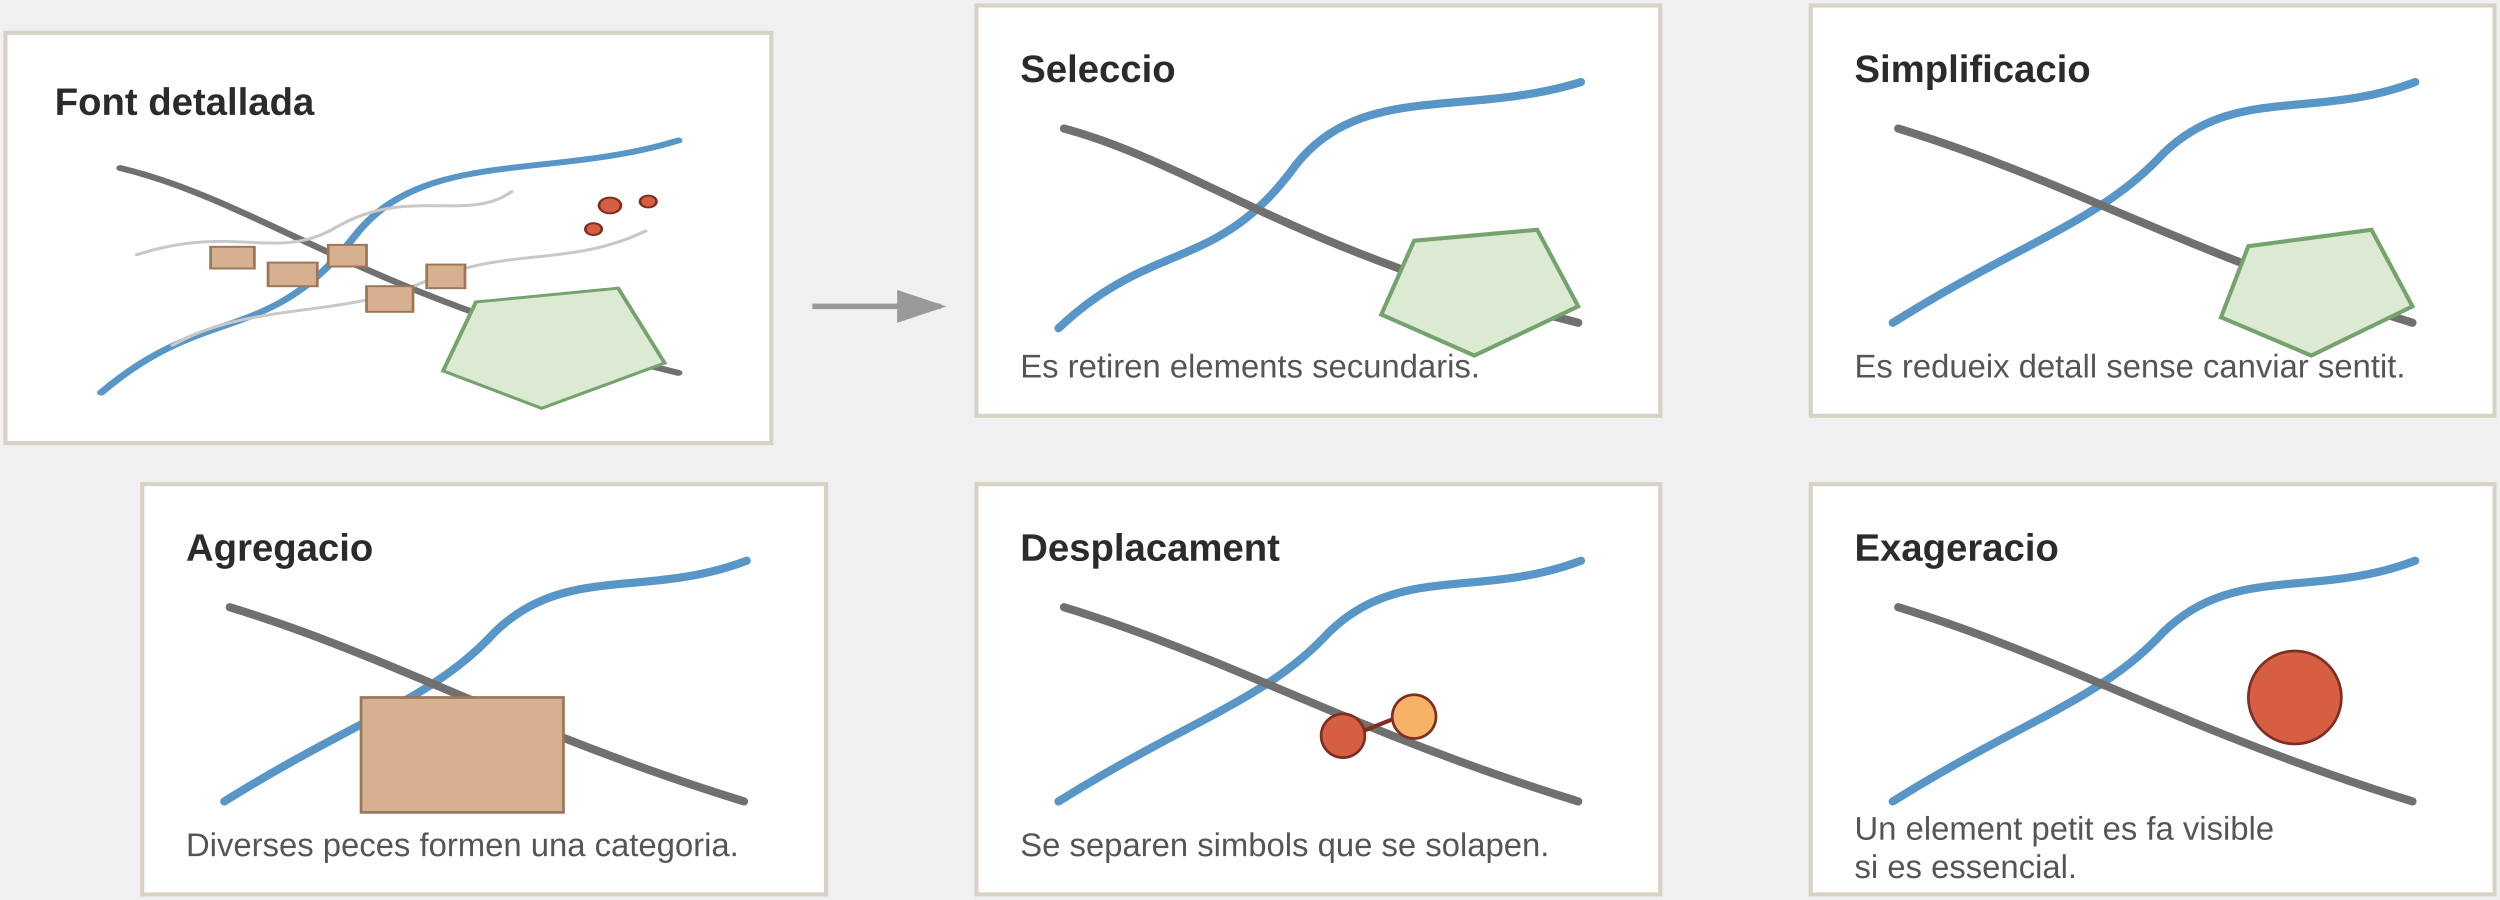
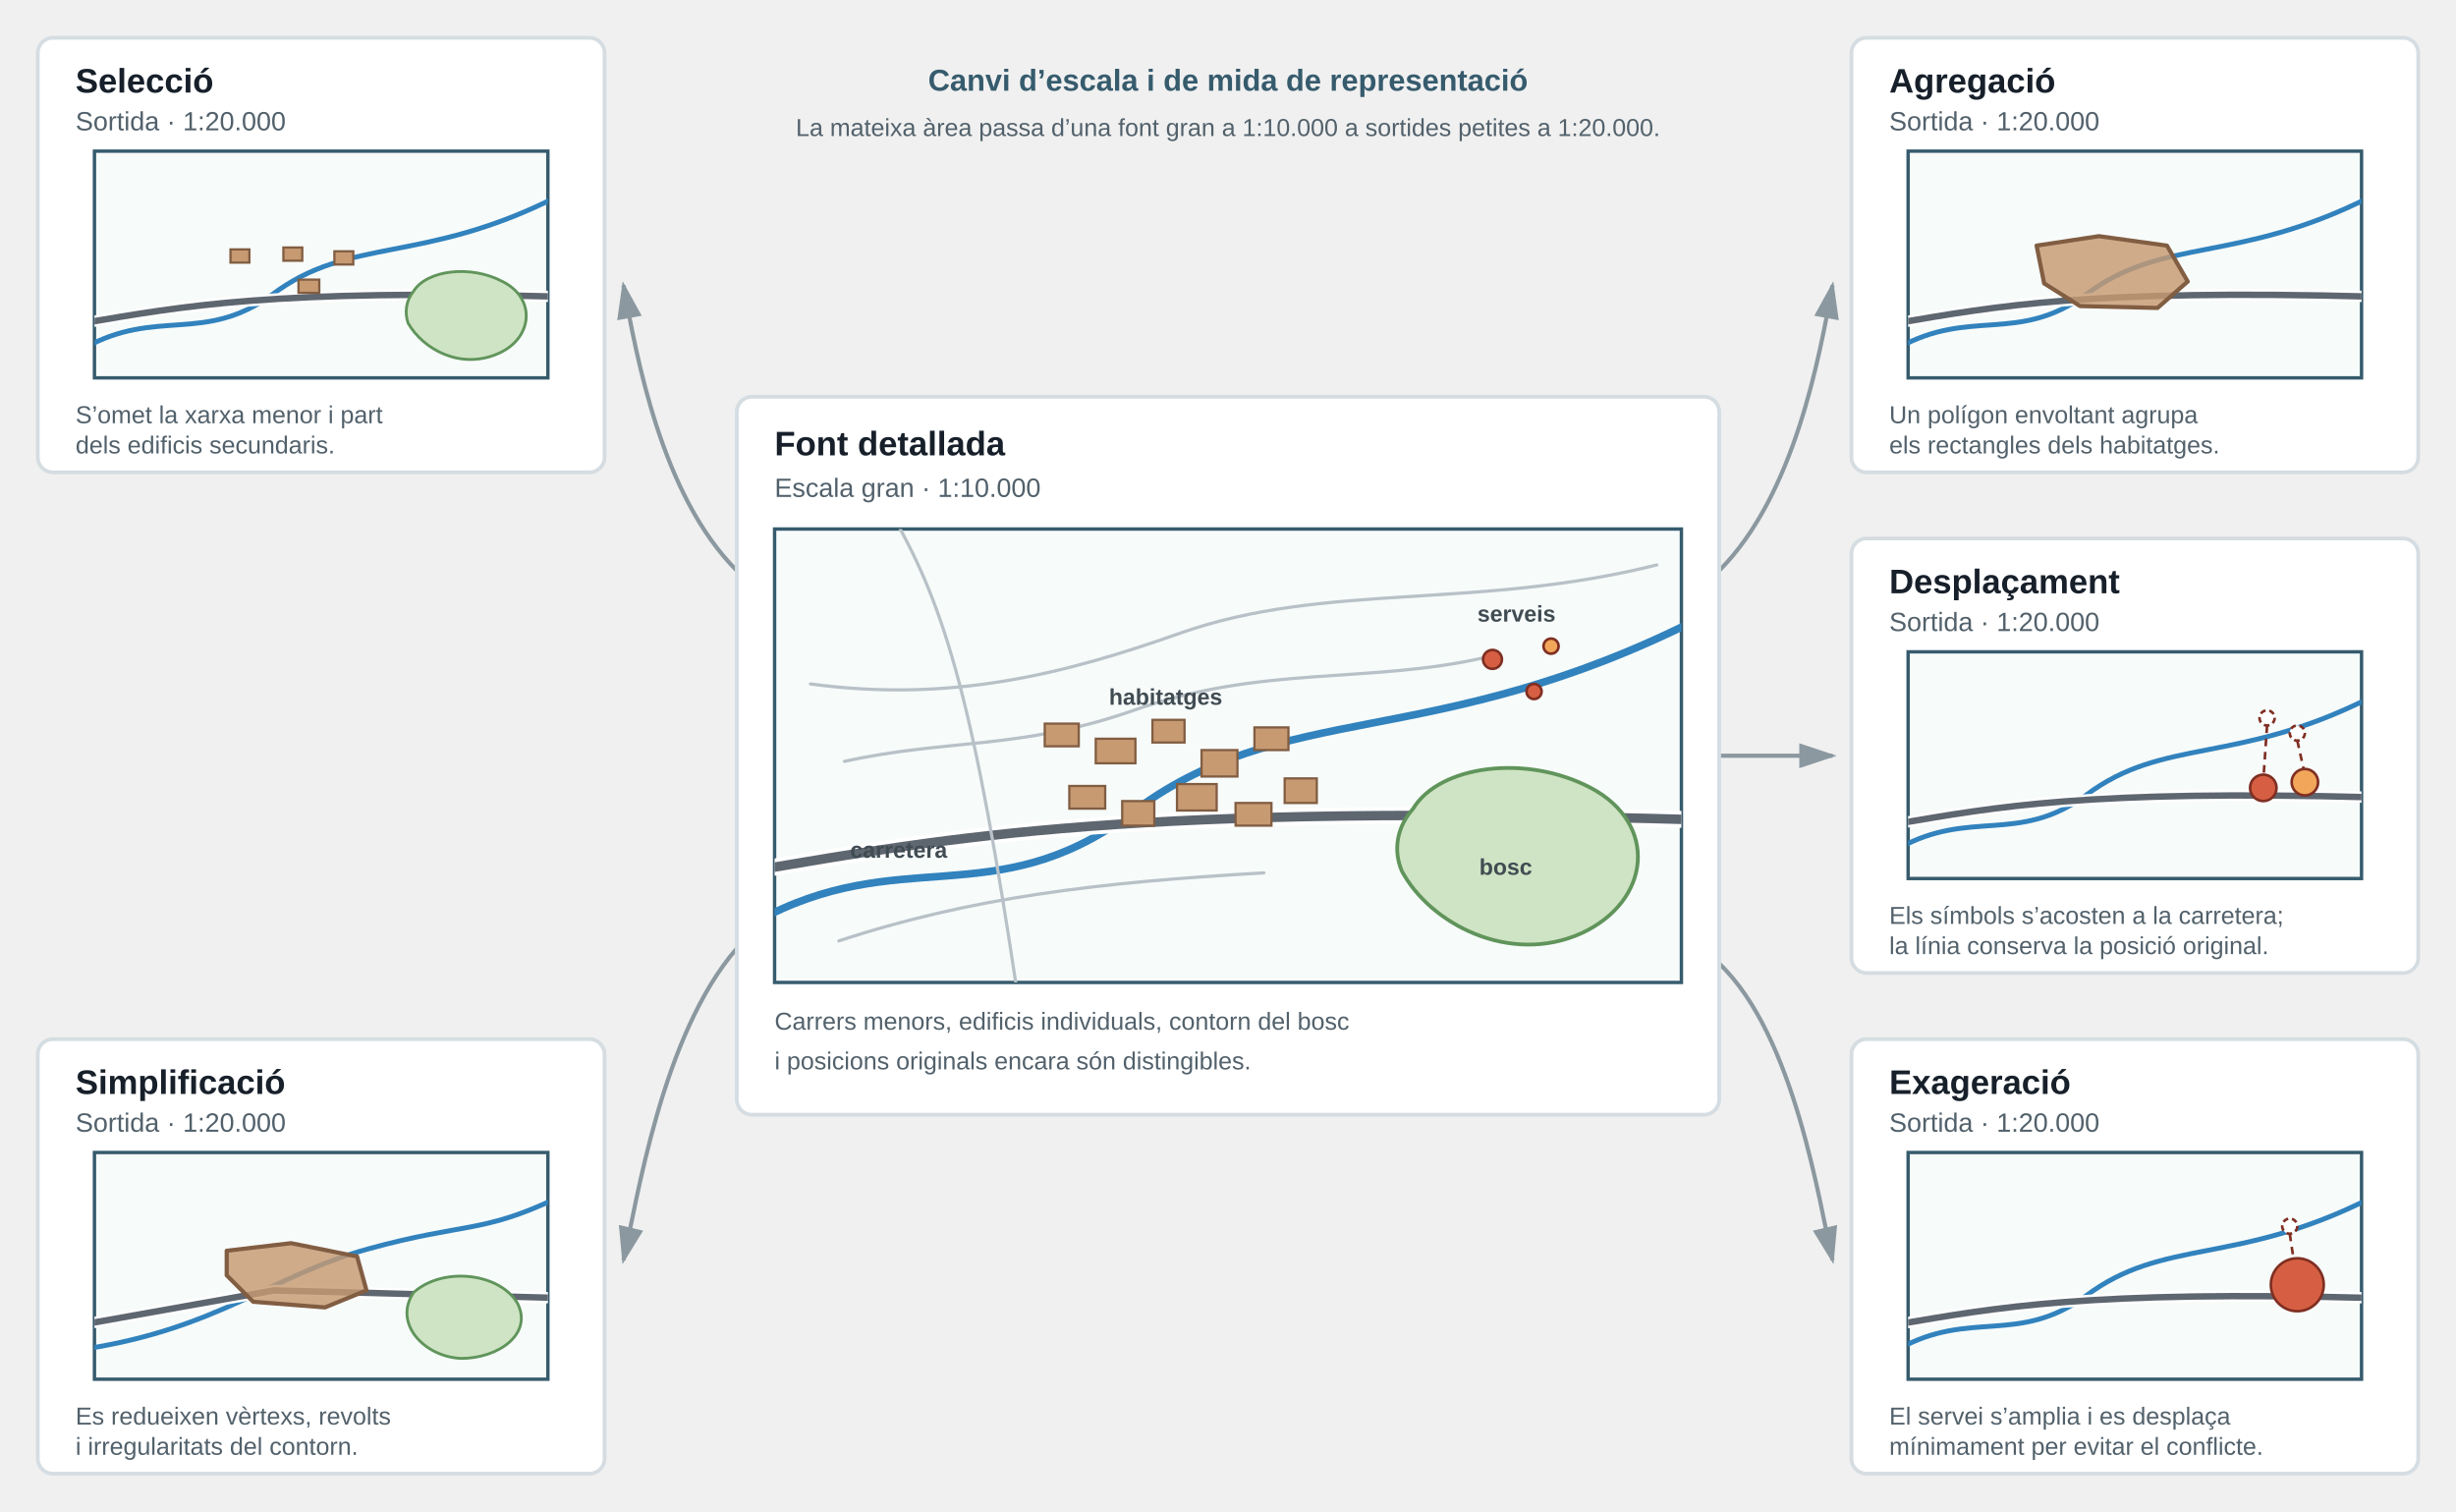
- <svg xmlns="http://www.w3.org/2000/svg" width="914" height="329" viewBox="38 93 914 329" role="img" aria-labelledby="title desc">
+ <svg xmlns="http://www.w3.org/2000/svg" width="1300" height="800" viewBox="0 0 1300 800" role="img" aria-labelledby="title desc">
  <defs>
    <style>
-       .panel{fill:#fff;stroke:#d8d2c5;stroke-width:1.5}.txt{font-family:Arial,Helvetica,sans-serif;fill:#2b2b2b}.small{font-size:14px}.label{font-size:12px;fill:#555}.water{fill:none;stroke:#5796c7;stroke-width:3;stroke-linecap:round}.road{fill:none;stroke:#707070;stroke-width:3;stroke-linecap:round}.minor{fill:none;stroke:#c8c8c8;stroke-width:1.5;stroke-linecap:round}.area{fill:#dce9d3;stroke:#75a36d;stroke-width:1.5}.built{fill:#d7b18f;stroke:#9b765b;stroke-width:1}.symbol{fill:#d65f43;stroke:#7f2f22;stroke-width:1}.arrow{stroke:#999;stroke-width:2;marker-end:url(#arrow)}
+       .card{fill:#fff;stroke:#d5dde2;stroke-width:2}.map{fill:#f7fbfa;stroke:#365b6d;stroke-width:1.8}.txt{font-family:Arial,'Liberation Sans',sans-serif;fill:#17202a}.title{font-size:18px;font-weight:700}.scale{font-size:14px;fill:#52616b}.note{font-size:13px;fill:#52616b}.map-label{font-size:12px;font-weight:700;fill:#404b52}.river{fill:none;stroke:#3182bd;stroke-width:4;stroke-linecap:round;stroke-linejoin:round}.river-small{fill:none;stroke:#3182bd;stroke-width:2.6;stroke-linecap:round;stroke-linejoin:round}.road-halo{fill:none;stroke:#fff;stroke-width:9;stroke-linecap:round;stroke-linejoin:round}.road{fill:none;stroke:#5e6670;stroke-width:5;stroke-linecap:round;stroke-linejoin:round}.road-small-halo{fill:none;stroke:#fff;stroke-width:6;stroke-linecap:round;stroke-linejoin:round}.road-small{fill:none;stroke:#5e6670;stroke-width:3.4;stroke-linecap:round;stroke-linejoin:round}.minor{fill:none;stroke:#b8c1c7;stroke-width:1.7;stroke-linecap:round}.forest{fill:#cfe4c4;stroke:#60945b;stroke-width:2}.forest-small{fill:#cfe4c4;stroke:#60945b;stroke-width:1.5}.house{fill:#c79a72;stroke:#815d42;stroke-width:1.2}.aggregate{fill:#c79a72;fill-opacity:.82;stroke:#815d42;stroke-width:2.2;stroke-linejoin:round}.service{fill:#d65f43;stroke:#7f2f22;stroke-width:1.4}.service-alt{fill:#f2a65a;stroke:#7f2f22;stroke-width:1.4}.anchor{fill:#fff;stroke:#7f2f22;stroke-width:1.4;stroke-dasharray:3 2}.leader{fill:none;stroke:#7f2f22;stroke-width:1.4;stroke-dasharray:4 3}.flow{fill:none;stroke:#8b989f;stroke-width:2.2;marker-end:url(#arrow)}.scale-note{font-size:16px;font-weight:700;fill:#365b6d;text-anchor:middle}.scale-subnote{font-size:13px;fill:#52616b;text-anchor:middle}
    </style>
    <marker id="arrow" markerWidth="10" markerHeight="10" refX="8" refY="3" orient="auto" markerUnits="strokeWidth">
-       <path d="M0,0 L0,6 L9,3 z" fill="#999" />
+       <path d="M0,0 L0,6 L9,3 z" fill="#8b989f" />
    </marker>
+     <clipPath id="large-map">
+       <rect width="480" height="240" />
+     </clipPath>
+     <clipPath id="small-map">
+       <rect width="240" height="120" />
+     </clipPath>
  </defs>
-   <g transform="translate(40,105)">
-     <rect width="280" height="150" class="panel" />
-     <text x="18" y="30" class="txt small" font-weight="700">Font detallada</text>
-     <g transform="translate(0 12) scale(1 .72)">
-       <path d="M35,166 C74,120 96,143 128,86 C153,42 199,58 246,38" class="water" />
-       <path d="M42,52 C95,70 131,118 246,156" class="road" />
-       <path d="M61,142 C89,120 122,128 151,111 C184,91 205,103 234,84" class="minor" />
-       <path d="M48,96 C84,80 99,100 121,82 C147,61 169,80 185,64" class="minor" />
-       <polygon points="172,120 224,113 241,151 196,174 160,155" class="area" />
-       <rect x="75" y="92" width="16" height="11" class="built" />
-       <rect x="96" y="100" width="18" height="12" class="built" />
-       <rect x="118" y="91" width="14" height="11" class="built" />
-       <rect x="132" y="112" width="17" height="13" class="built" />
-       <rect x="154" y="101" width="14" height="12" class="built" />
-       <circle cx="221" cy="71" r="4" class="symbol" />
-       <circle cx="235" cy="69" r="3" class="symbol" />
-       <circle cx="215" cy="83" r="3" class="symbol" />
+   <text x="650" y="48" class="txt scale-note">Canvi d’escala i de mida de representació</text>
+   <text x="650" y="72" class="txt scale-subnote">La mateixa àrea passa d’una font gran a 1:10.000 a sortides petites a 1:20.000.</text>
+   <path d="M390 302 C350 262 337 189 330 151" class="flow" />
+   <path d="M390 502 C350 548 337 637 330 667" class="flow" />
+   <path d="M910 302 C950 262 963 189 970 151" class="flow" />
+   <path d="M910 400 L970 400" class="flow" />
+   <path d="M910 510 C950 548 963 637 970 667" class="flow" />
+   <g transform="translate(390 210)">
+     <rect width="520" height="380" rx="8" class="card" />
+     <text x="20" y="31" class="txt title">Font detallada</text>
+     <text x="20" y="53" class="txt scale">Escala gran · 1:10.000</text>
+     <g transform="translate(20 70)">
+       <rect width="480" height="240" class="map" />
+       <g clip-path="url(#large-map)">
+         <path d="M-10 208 C66 166 116 204 188 151 C269 89 348 119 490 47" class="river" />
+         <path d="M-12 181 C94 163 190 145 492 154" class="road-halo" />
+         <path d="M-12 181 C94 163 190 145 492 154" class="road" />
+         <path d="M62 -8 C91 42 106 95 129 249" class="minor" />
+         <path d="M19 82 C93 92 153 77 215 55 C292 28 371 43 467 19" class="minor" />
+         <path d="M37 123 C91 111 130 117 190 96 C257 72 315 82 376 68" class="minor" />
+         <path d="M34 218 C104 195 171 187 259 182" class="minor" />
+         <path d="M338 148 C352 125 398 119 432 137 C468 156 464 197 427 214 C389 231 347 209 332 181 C327 169 330 157 338 148 Z" class="forest" />
+         <g>
+           <rect x="143" y="103" width="18" height="12" class="house" />
+           <rect x="170" y="111" width="21" height="13" class="house" />
+           <rect x="200" y="101" width="17" height="12" class="house" />
+           <rect x="226" y="117" width="19" height="14" class="house" />
+           <rect x="254" y="105" width="18" height="12" class="house" />
+           <rect x="156" y="136" width="19" height="12" class="house" />
+           <rect x="184" y="144" width="17" height="13" class="house" />
+           <rect x="213" y="135" width="21" height="14" class="house" />
+           <rect x="244" y="145" width="19" height="12" class="house" />
+           <rect x="270" y="132" width="17" height="13" class="house" />
+         </g>
+         <circle cx="380" cy="69" r="5" class="service" />
+         <circle cx="411" cy="62" r="4" class="service-alt" />
+         <circle cx="402" cy="86" r="4" class="service" />
+         <text x="40" y="174" class="txt map-label">carretera</text>
+         <text x="177" y="93" class="txt map-label">habitatges</text>
+         <text x="373" y="183" class="txt map-label">bosc</text>
+         <text x="372" y="49" class="txt map-label">serveis</text>
+       </g>
    </g>
+     <text x="20" y="335" class="txt note">Carrers menors, edificis individuals, contorn del bosc</text>
+     <text x="20" y="356" class="txt note">i posicions originals encara són distingibles.</text>
  </g>
-   <line x1="335" y1="205" x2="382" y2="205" class="arrow" />
-   <g transform="translate(395,95)">
-     <rect width="250" height="150" class="panel" />
-     <text x="16" y="28" class="txt small" font-weight="700">Seleccio</text>
-     <path d="M30,118 C65,85 88,98 117,58 C141,28 179,41 221,28" class="water" />
-     <path d="M32,45 C80,58 116,90 220,116" class="road" />
-     <polygon points="160,86 205,82 220,110 182,128 148,113" class="area" />
-     <text x="16" y="136" class="txt label">Es retiren elements secundaris.</text>
+   <g transform="translate(20 20)">
+     <rect width="300" height="230" rx="8" class="card" />
+     <text x="20" y="29" class="txt title">Selecció</text>
+     <text x="20" y="49" class="txt scale">Sortida · 1:20.000</text>
+     <g transform="translate(30 60)">
+       <rect width="240" height="120" class="map" />
+       <g clip-path="url(#small-map)">
+         <path d="M-5 104 C33 83 58 102 94 76 C135 45 174 60 245 24" class="river-small" />
+         <path d="M-6 91 C47 82 95 73 246 77" class="road-small-halo" />
+         <path d="M-6 91 C47 82 95 73 246 77" class="road-small" />
+         <path d="M169 74 C176 63 199 60 216 69 C234 78 232 99 214 107 C194 116 174 105 166 91 C164 85 165 79 169 74 Z" class="forest-small" />
+         <rect x="72" y="52" width="10" height="7" class="house" />
+         <rect x="100" y="51" width="10" height="7" class="house" />
+         <rect x="127" y="53" width="10" height="7" class="house" />
+         <rect x="108" y="68" width="11" height="7" class="house" />
+       </g>
+     </g>
+     <text x="20" y="204" class="txt note">S’omet la xarxa menor i part</text>
+     <text x="20" y="220" class="txt note">dels edificis secundaris.</text>
  </g>
-   <g transform="translate(700,95)">
-     <rect width="250" height="150" class="panel" />
-     <text x="16" y="28" class="txt small" font-weight="700">Simplificacio</text>
-     <path d="M30,116 C78,86 106,79 129,54 C155,29 184,42 221,28" class="water" />
-     <path d="M32,45 C94,64 136,90 220,116" class="road" />
-     <polygon points="160,88 205,82 220,110 183,128 150,114" class="area" />
-     <text x="16" y="136" class="txt label">Es redueix detall sense canviar sentit.</text>
+   <g transform="translate(20 550)">
+     <rect width="300" height="230" rx="8" class="card" />
+     <text x="20" y="29" class="txt title">Simplificació</text>
+     <text x="20" y="49" class="txt scale">Sortida · 1:20.000</text>
+     <g transform="translate(30 60)">
+       <rect width="240" height="120" class="map" />
+       <g clip-path="url(#small-map)">
+         <path d="M-5 104 C66 93 94 65 145 51 S205 43 245 24" class="river-small" />
+         <path d="M-6 91 L95 73 L246 77" class="road-small-halo" />
+         <path d="M-6 91 L95 73 L246 77" class="road-small" />
+         <path d="M169 74 C185 60 215 64 224 80 C232 96 214 109 194 109 C174 108 158 90 169 74 Z" class="forest-small" />
+         <path d="M70 52 L104 48 L139 55 L144 73 L122 82 L84 79 L70 65 Z" class="aggregate" />
+       </g>
+     </g>
+     <text x="20" y="204" class="txt note">Es redueixen vèrtexs, revolts</text>
+     <text x="20" y="220" class="txt note">i irregularitats del contorn.</text>
  </g>
-   <g transform="translate(90,270)">
-     <rect width="250" height="150" class="panel" />
-     <text x="16" y="28" class="txt small" font-weight="700">Agregacio</text>
-     <path d="M30,116 C78,86 106,79 129,54 C155,29 184,42 221,28" class="water" />
-     <path d="M32,45 C94,64 136,90 220,116" class="road" />
-     <rect x="80" y="78" width="74" height="42" class="built" />
-     <text x="16" y="136" class="txt label">Diverses peces formen una categoria.</text>
+   <g transform="translate(980 20)">
+     <rect width="300" height="230" rx="8" class="card" />
+     <text x="20" y="29" class="txt title">Agregació</text>
+     <text x="20" y="49" class="txt scale">Sortida · 1:20.000</text>
+     <g transform="translate(30 60)">
+       <rect width="240" height="120" class="map" />
+       <g clip-path="url(#small-map)">
+         <path d="M-5 104 C33 83 58 102 94 76 C135 45 174 60 245 24" class="river-small" />
+         <path d="M-6 91 C47 82 95 73 246 77" class="road-small-halo" />
+         <path d="M-6 91 C47 82 95 73 246 77" class="road-small" />
+         <path d="M68 50 L101 45 L137 50 L148 69 L132 83 L91 82 L72 70 Z" class="aggregate" />
+       </g>
+     </g>
+     <text x="20" y="204" class="txt note">Un polígon envoltant agrupa</text>
+     <text x="20" y="220" class="txt note">els rectangles dels habitatges.</text>
  </g>
-   <g transform="translate(395,270)">
-     <rect width="250" height="150" class="panel" />
-     <text x="16" y="28" class="txt small" font-weight="700">Desplacament</text>
-     <path d="M30,116 C78,86 106,79 129,54 C155,29 184,42 221,28" class="water" />
-     <path d="M32,45 C94,64 136,90 220,116" class="road" />
-     <circle cx="134" cy="92" r="8" class="symbol" />
-     <circle cx="160" cy="85" r="8" fill="#f7b267" stroke="#7f2f22" stroke-width="1" />
-     <line x1="142" y1="90" x2="152" y2="86" stroke="#7f2f22" stroke-width="1.5" />
-     <text x="16" y="136" class="txt label">Se separen simbols que se solapen.</text>
+   <g transform="translate(980 285)">
+     <rect width="300" height="230" rx="8" class="card" />
+     <text x="20" y="29" class="txt title">Desplaçament</text>
+     <text x="20" y="49" class="txt scale">Sortida · 1:20.000</text>
+     <g transform="translate(30 60)">
+       <rect width="240" height="120" class="map" />
+       <g clip-path="url(#small-map)">
+         <path d="M-5 104 C33 83 58 102 94 76 C135 45 174 60 245 24" class="river-small" />
+         <path d="M-6 91 C47 82 95 73 246 77" class="road-small-halo" />
+         <path d="M-6 91 C47 82 95 73 246 77" class="road-small" />
+         <circle cx="190" cy="35" r="4" class="anchor" />
+         <circle cx="206" cy="43" r="4" class="anchor" />
+         <path d="M190 39 L188 68 M206 47 L210 65" class="leader" />
+         <circle cx="188" cy="72" r="7" class="service" />
+         <circle cx="210" cy="69" r="7" class="service-alt" />
+       </g>
+     </g>
+     <text x="20" y="204" class="txt note">Els símbols s’acosten a la carretera;</text>
+     <text x="20" y="220" class="txt note">la línia conserva la posició original.</text>
  </g>
-   <g transform="translate(700,270)">
-     <rect width="250" height="150" class="panel" />
-     <text x="16" y="28" class="txt small" font-weight="700">Exageracio</text>
-     <path d="M30,116 C78,86 106,79 129,54 C155,29 184,42 221,28" class="water" />
-     <path d="M32,45 C94,64 136,90 220,116" class="road" />
-     <circle cx="177" cy="78" r="17" class="symbol" />
-     <text x="16" y="130" class="txt label">
-       <tspan x="16" dy="0">Un element petit es fa visible</tspan>
-       <tspan x="16" dy="14">si es essencial.</tspan>
-     </text>
+   <g transform="translate(980 550)">
+     <rect width="300" height="230" rx="8" class="card" />
+     <text x="20" y="29" class="txt title">Exageració</text>
+     <text x="20" y="49" class="txt scale">Sortida · 1:20.000</text>
+     <g transform="translate(30 60)">
+       <rect width="240" height="120" class="map" />
+       <g clip-path="url(#small-map)">
+         <path d="M-5 104 C33 83 58 102 94 76 C135 45 174 60 245 24" class="river-small" />
+         <path d="M-6 91 C47 82 95 73 246 77" class="road-small-halo" />
+         <path d="M-6 91 C47 82 95 73 246 77" class="road-small" />
+         <circle cx="202" cy="39" r="4" class="anchor" />
+         <path d="M202 43 L205 63" class="leader" />
+         <circle cx="206" cy="70" r="14" class="service" />
+       </g>
+     </g>
+     <text x="20" y="204" class="txt note">El servei s’amplia i es desplaça</text>
+     <text x="20" y="220" class="txt note">mínimament per evitar el conflicte.</text>
  </g>
</svg>
